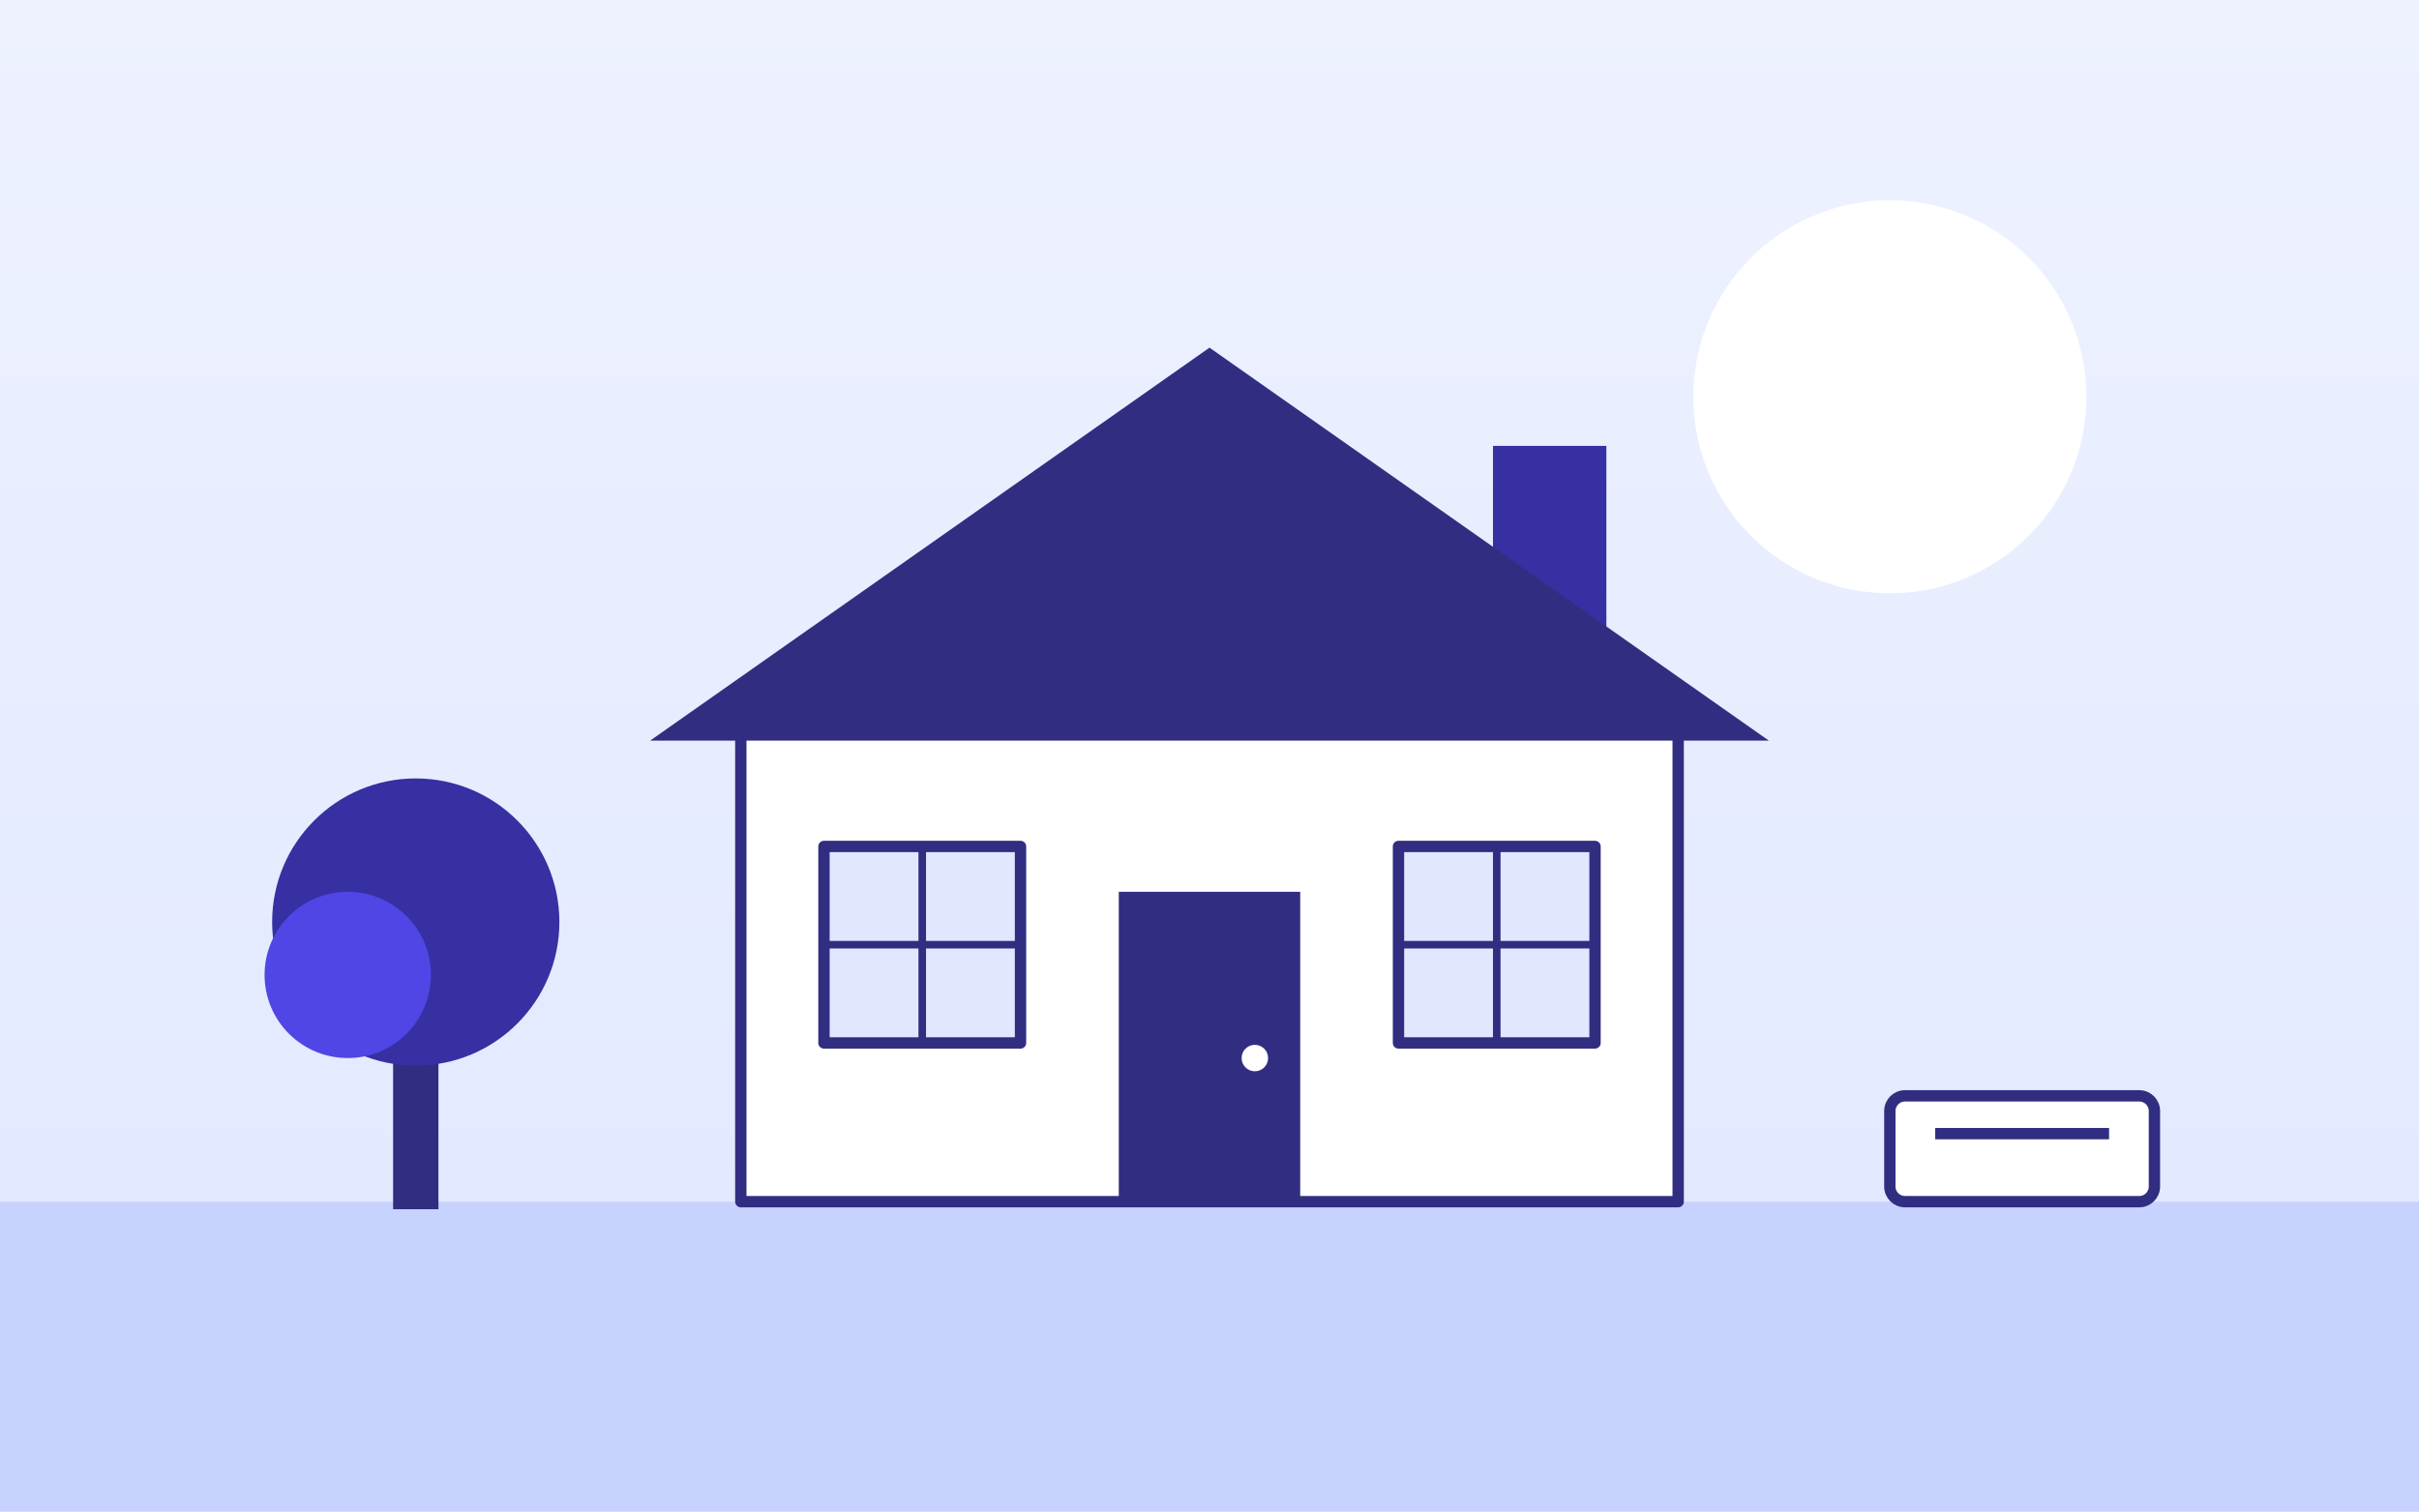
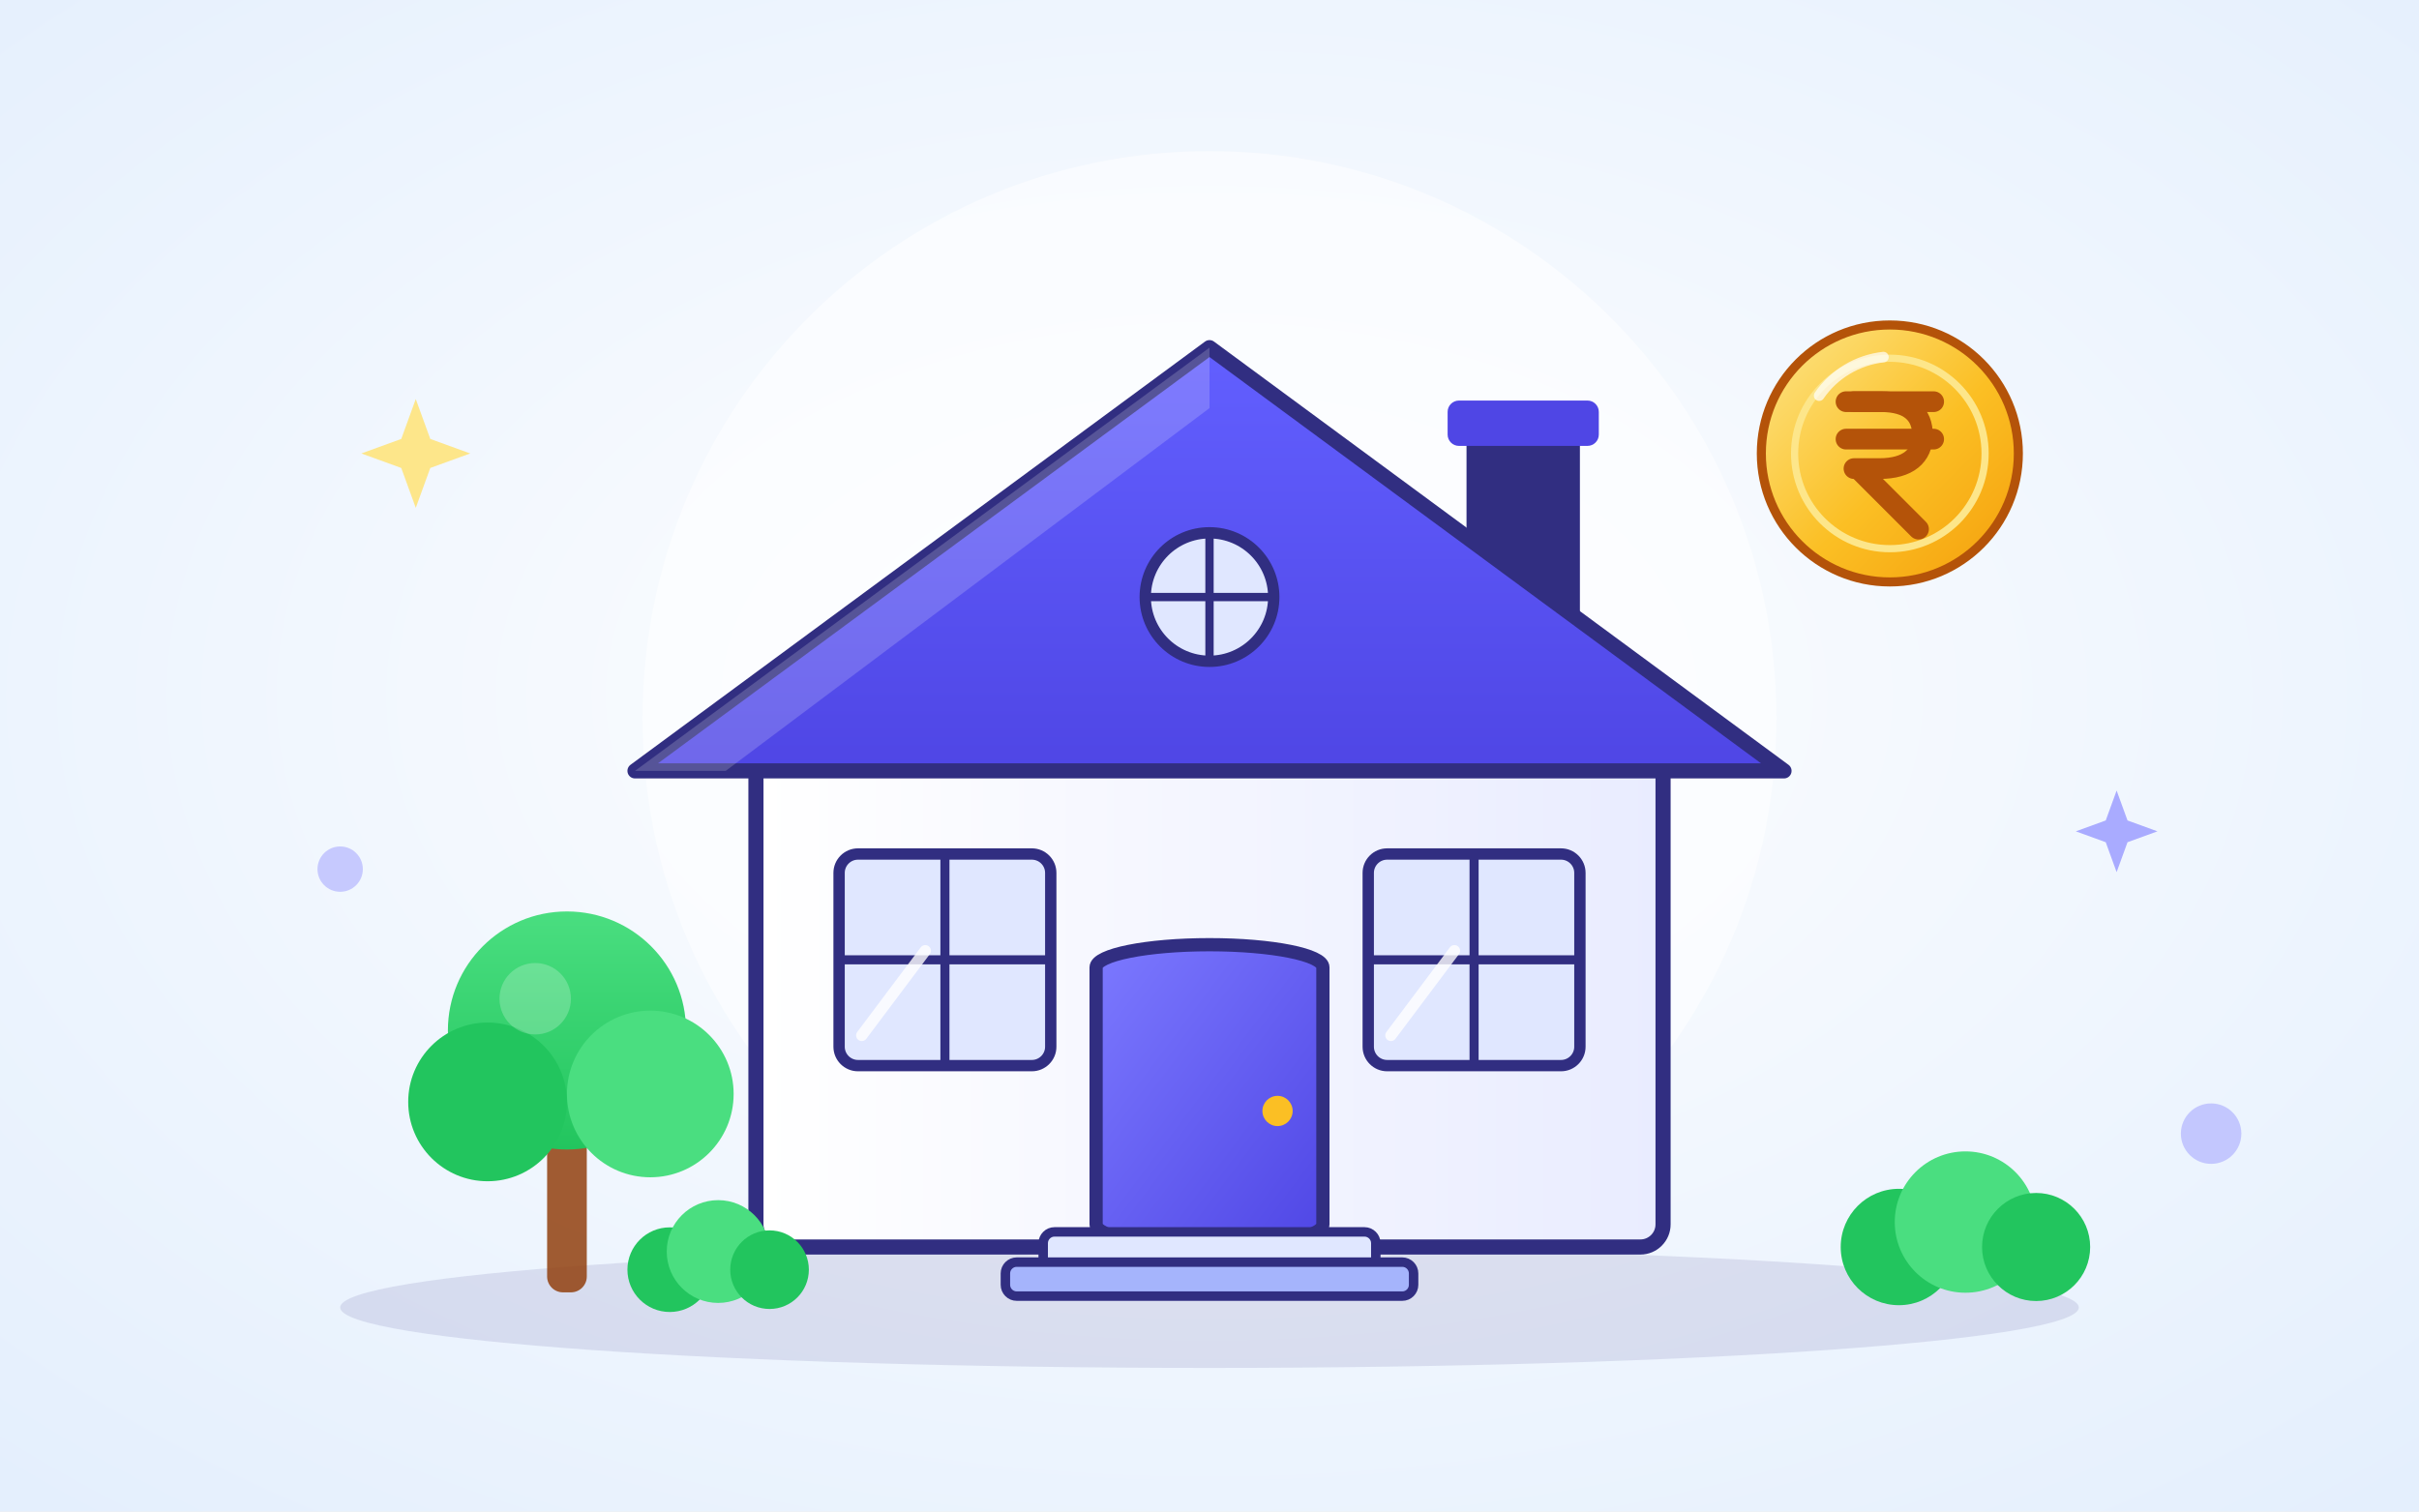
<svg xmlns="http://www.w3.org/2000/svg" viewBox="0 0 640 400" preserveAspectRatio="xMidYMid slice">
  <defs>
-     <linearGradient id="g" x1="0" y1="0" x2="0" y2="1">
-       <stop offset="0" stop-color="#EEF2FF" />
-       <stop offset="1" stop-color="#E0E7FF" />
+     <radialGradient id="bg" cx="50%" cy="46%" r="72%">
+       <stop offset="0" stop-color="#fff" />
+       <stop offset="1" stop-color="#E4EFFD" />
+     </radialGradient>
+     <linearGradient id="roof" x1="0" y1="0" x2="0" y2="1">
+       <stop offset="0" stop-color="#625FFF" />
+       <stop offset="1" stop-color="#4F46E5" />
    </linearGradient>
+     <linearGradient id="wall" x1="0" y1="0" x2="1" y2="0">
+       <stop offset="0" stop-color="#fff" />
+       <stop offset="1" stop-color="#E9ECFF" />
+     </linearGradient>
+     <linearGradient id="gold" x1="0" y1="0" x2="0" y2="1">
+       <stop offset="0" stop-color="#FDE68A" />
+       <stop offset="1" stop-color="#F59E0B" />
+     </linearGradient>
+     <linearGradient id="goldH" x1="0" y1="0" x2="1" y2="1">
+       <stop offset="0" stop-color="#FDE68A" />
+       <stop offset=".55" stop-color="#FBBF24" />
+       <stop offset="1" stop-color="#F59E0B" />
+     </linearGradient>
+     <linearGradient id="ind" x1="0" y1="0" x2="1" y2="1">
+       <stop offset="0" stop-color="#7C79FF" />
+       <stop offset="1" stop-color="#4F46E5" />
+     </linearGradient>
+     <linearGradient id="leaf" x1="0" y1="0" x2="0" y2="1">
+       <stop offset="0" stop-color="#4ADE80" />
+       <stop offset="1" stop-color="#22C55E" />
+     </linearGradient>
+     <filter id="sh" x="-30%" y="-30%" width="160%" height="170%">
+       <feDropShadow dx="0" dy="10" stdDeviation="9" flood-color="#312E81" flood-opacity=".16" />
+     </filter>
+     <filter id="sh2" x="-30%" y="-30%" width="160%" height="170%">
+       <feDropShadow dx="0" dy="4" stdDeviation="4" flood-color="#312E81" flood-opacity=".18" />
+     </filter>
  </defs>
-   <rect width="640" height="400" fill="url(#g)" />
-   <circle cx="500" cy="105" r="52" fill="#fff" />
-   <rect y="318" width="640" height="82" fill="#C7D2FE" />
-   <rect x="395" y="118" width="30" height="62" fill="#3730A3" />
-   <rect x="196" y="190" width="248" height="128" fill="#fff" stroke="#312E81" stroke-width="3" stroke-linejoin="round" />
-   <polygon points="172,196 320,92 468,196" fill="#312E81" />
-   <rect x="296" y="236" width="48" height="82" fill="#312E81" />
-   <circle cx="332" cy="280" r="3.5" fill="#fff" />
-   <rect x="218" y="224" width="52" height="52" fill="#E0E7FF" stroke="#312E81" stroke-width="3" stroke-linejoin="round" />
-   <path d="M244 224v52M218 250h52" stroke="#312E81" stroke-width="2" />
-   <rect x="370" y="224" width="52" height="52" fill="#E0E7FF" stroke="#312E81" stroke-width="3" stroke-linejoin="round" />
-   <path d="M396 224v52M370 250h52" stroke="#312E81" stroke-width="2" />
-   <rect x="104" y="262" width="12" height="58" fill="#312E81" />
-   <circle cx="110" cy="244" r="38" fill="#3730A3" />
-   <circle cx="92" cy="258" r="22" fill="#4F46E5" />
-   <rect x="500" y="290" width="70" height="28" rx="4" fill="#fff" stroke="#312E81" stroke-width="3" stroke-linejoin="round" />
-   <path d="M512 300h46" stroke="#312E81" stroke-width="3" />
+   <rect width="640" height="400" fill="url(#bg)" />
+   <circle cx="320" cy="190" r="150" fill="#fff" opacity=".55" />
+   <ellipse cx="320" cy="346" rx="230" ry="16" fill="#312E81" opacity="0.12" />
+   <g transform="translate(150 300) scale(1.05)">
+     <rect x="-5" y="-4" width="10" height="44" rx="4" fill="#92400E" opacity=".85" />
+     <circle cx="0" cy="-26" r="30" fill="url(#leaf)" />
+     <circle cx="-20" cy="-8" r="20" fill="#22C55E" />
+     <circle cx="21" cy="-10" r="21" fill="#4ADE80" />
+     <circle cx="-8" cy="-34" r="9" fill="#fff" opacity=".22" />
+   </g>
+   <g transform="translate(520 330) scale(1.1)">
+     <circle cx="-16" cy="0" r="14" fill="#22C55E" />
+     <circle cx="0" cy="-6" r="17" fill="#4ADE80" />
+     <circle cx="17" cy="0" r="13" fill="#22C55E" />
+   </g>
+   <g transform="translate(0 0) scale(1)">
+     <rect x="200" y="190" width="240" height="140" rx="6" fill="url(#wall)" stroke="#312E81" stroke-width="4" stroke-linejoin="round" />
+     <rect x="388" y="112" width="30" height="62" rx="3" fill="#312E81" />
+     <rect x="383" y="106" width="40" height="12" rx="3" fill="#4F46E5" />
+     <polygon points="168,204 320,92 472,204" fill="url(#roof)" stroke="#312E81" stroke-width="4" stroke-linejoin="round" />
+     <polygon points="168,204 320,92 320,108 192,204" fill="#fff" opacity=".18" />
+     <circle cx="320" cy="158" r="17" fill="#E0E7FF" stroke="#312E81" stroke-width="3" />
+     <path d="M320 141v34M303 158h34" stroke="#312E81" stroke-width="2.2" />
+     <rect x="222" y="226" width="56" height="56" rx="5" fill="#E0E7FF" stroke="#312E81" stroke-width="3" />
+     <path d="M250.0 226v56M222 254.0h56" stroke="#312E81" stroke-width="2.4" />
+     <path d="M228 274l16.8 -22.4" stroke="#fff" stroke-width="3" stroke-linecap="round" opacity=".8" />
+     <rect x="362" y="226" width="56" height="56" rx="5" fill="#E0E7FF" stroke="#312E81" stroke-width="3" />
+     <path d="M390.0 226v56M362 254.0h56" stroke="#312E81" stroke-width="2.4" />
+     <path d="M368 274l16.8 -22.4" stroke="#fff" stroke-width="3" stroke-linecap="round" opacity=".8" />
+     <rect x="290" y="250" width="60" height="80" rx="30" ry="6" fill="url(#ind)" stroke="#312E81" stroke-width="3.5" />
+     <circle cx="338" cy="294" r="4" fill="#FBBF24" />
+     <rect x="276" y="326" width="88" height="10" rx="3" fill="#E0E7FF" stroke="#312E81" stroke-width="2.5" />
+     <rect x="266" y="334" width="108" height="9" rx="3" fill="#A5B4FC" stroke="#312E81" stroke-width="2.5" />
+   </g>
+   <g transform="translate(190 336) scale(0.8)">
+     <circle cx="-16" cy="0" r="14" fill="#22C55E" />
+     <circle cx="0" cy="-6" r="17" fill="#4ADE80" />
+     <circle cx="17" cy="0" r="13" fill="#22C55E" />
+   </g>
+   <circle cx="500" cy="120" r="34" fill="url(#goldH)" stroke="#B45309" stroke-width="2.4" />
+   <circle cx="500" cy="120" r="25.2" fill="none" stroke="#FDE68A" stroke-width="1.9" />
+   <g transform="translate(500 120) scale(2.108)" fill="none" stroke="#B45309" stroke-width="2.6" stroke-linecap="round" stroke-linejoin="round">
+     <path d="M-5.5-6.5h11M-5.5-1.8h11" />
+     <path d="M-4.5-6.5h3.4c3.6 0 5.2 1.6 5.2 4.2s-1.8 4.2-5.4 4.2h-3.2" />
+     <path d="M-3.8 2.1L3.6 9.5" />
+   </g>
+   <path d="M481.3 104.7a23.8 23.8 0 0 1 17.0 -10.2" stroke="#fff" stroke-width="2.8" stroke-linecap="round" fill="none" opacity=".7" />
+   <path d="M110 105.6L113.84 116.16 124.4 120 113.84 123.84 110 134.4 106.16 123.84 95.6 120 106.16 116.16Z" fill="#FDE68A" opacity="1" />
+   <path d="M560 209.2L562.88 217.12 570.8 220 562.88 222.88 560 230.8 557.12 222.88 549.2 220 557.12 217.12Z" fill="#625FFF" opacity="0.5" />
+   <circle cx="90" cy="230" r="6" fill="#625FFF" opacity="0.3" />
+   <circle cx="585" cy="300" r="8" fill="#625FFF" opacity="0.3" />
</svg>
